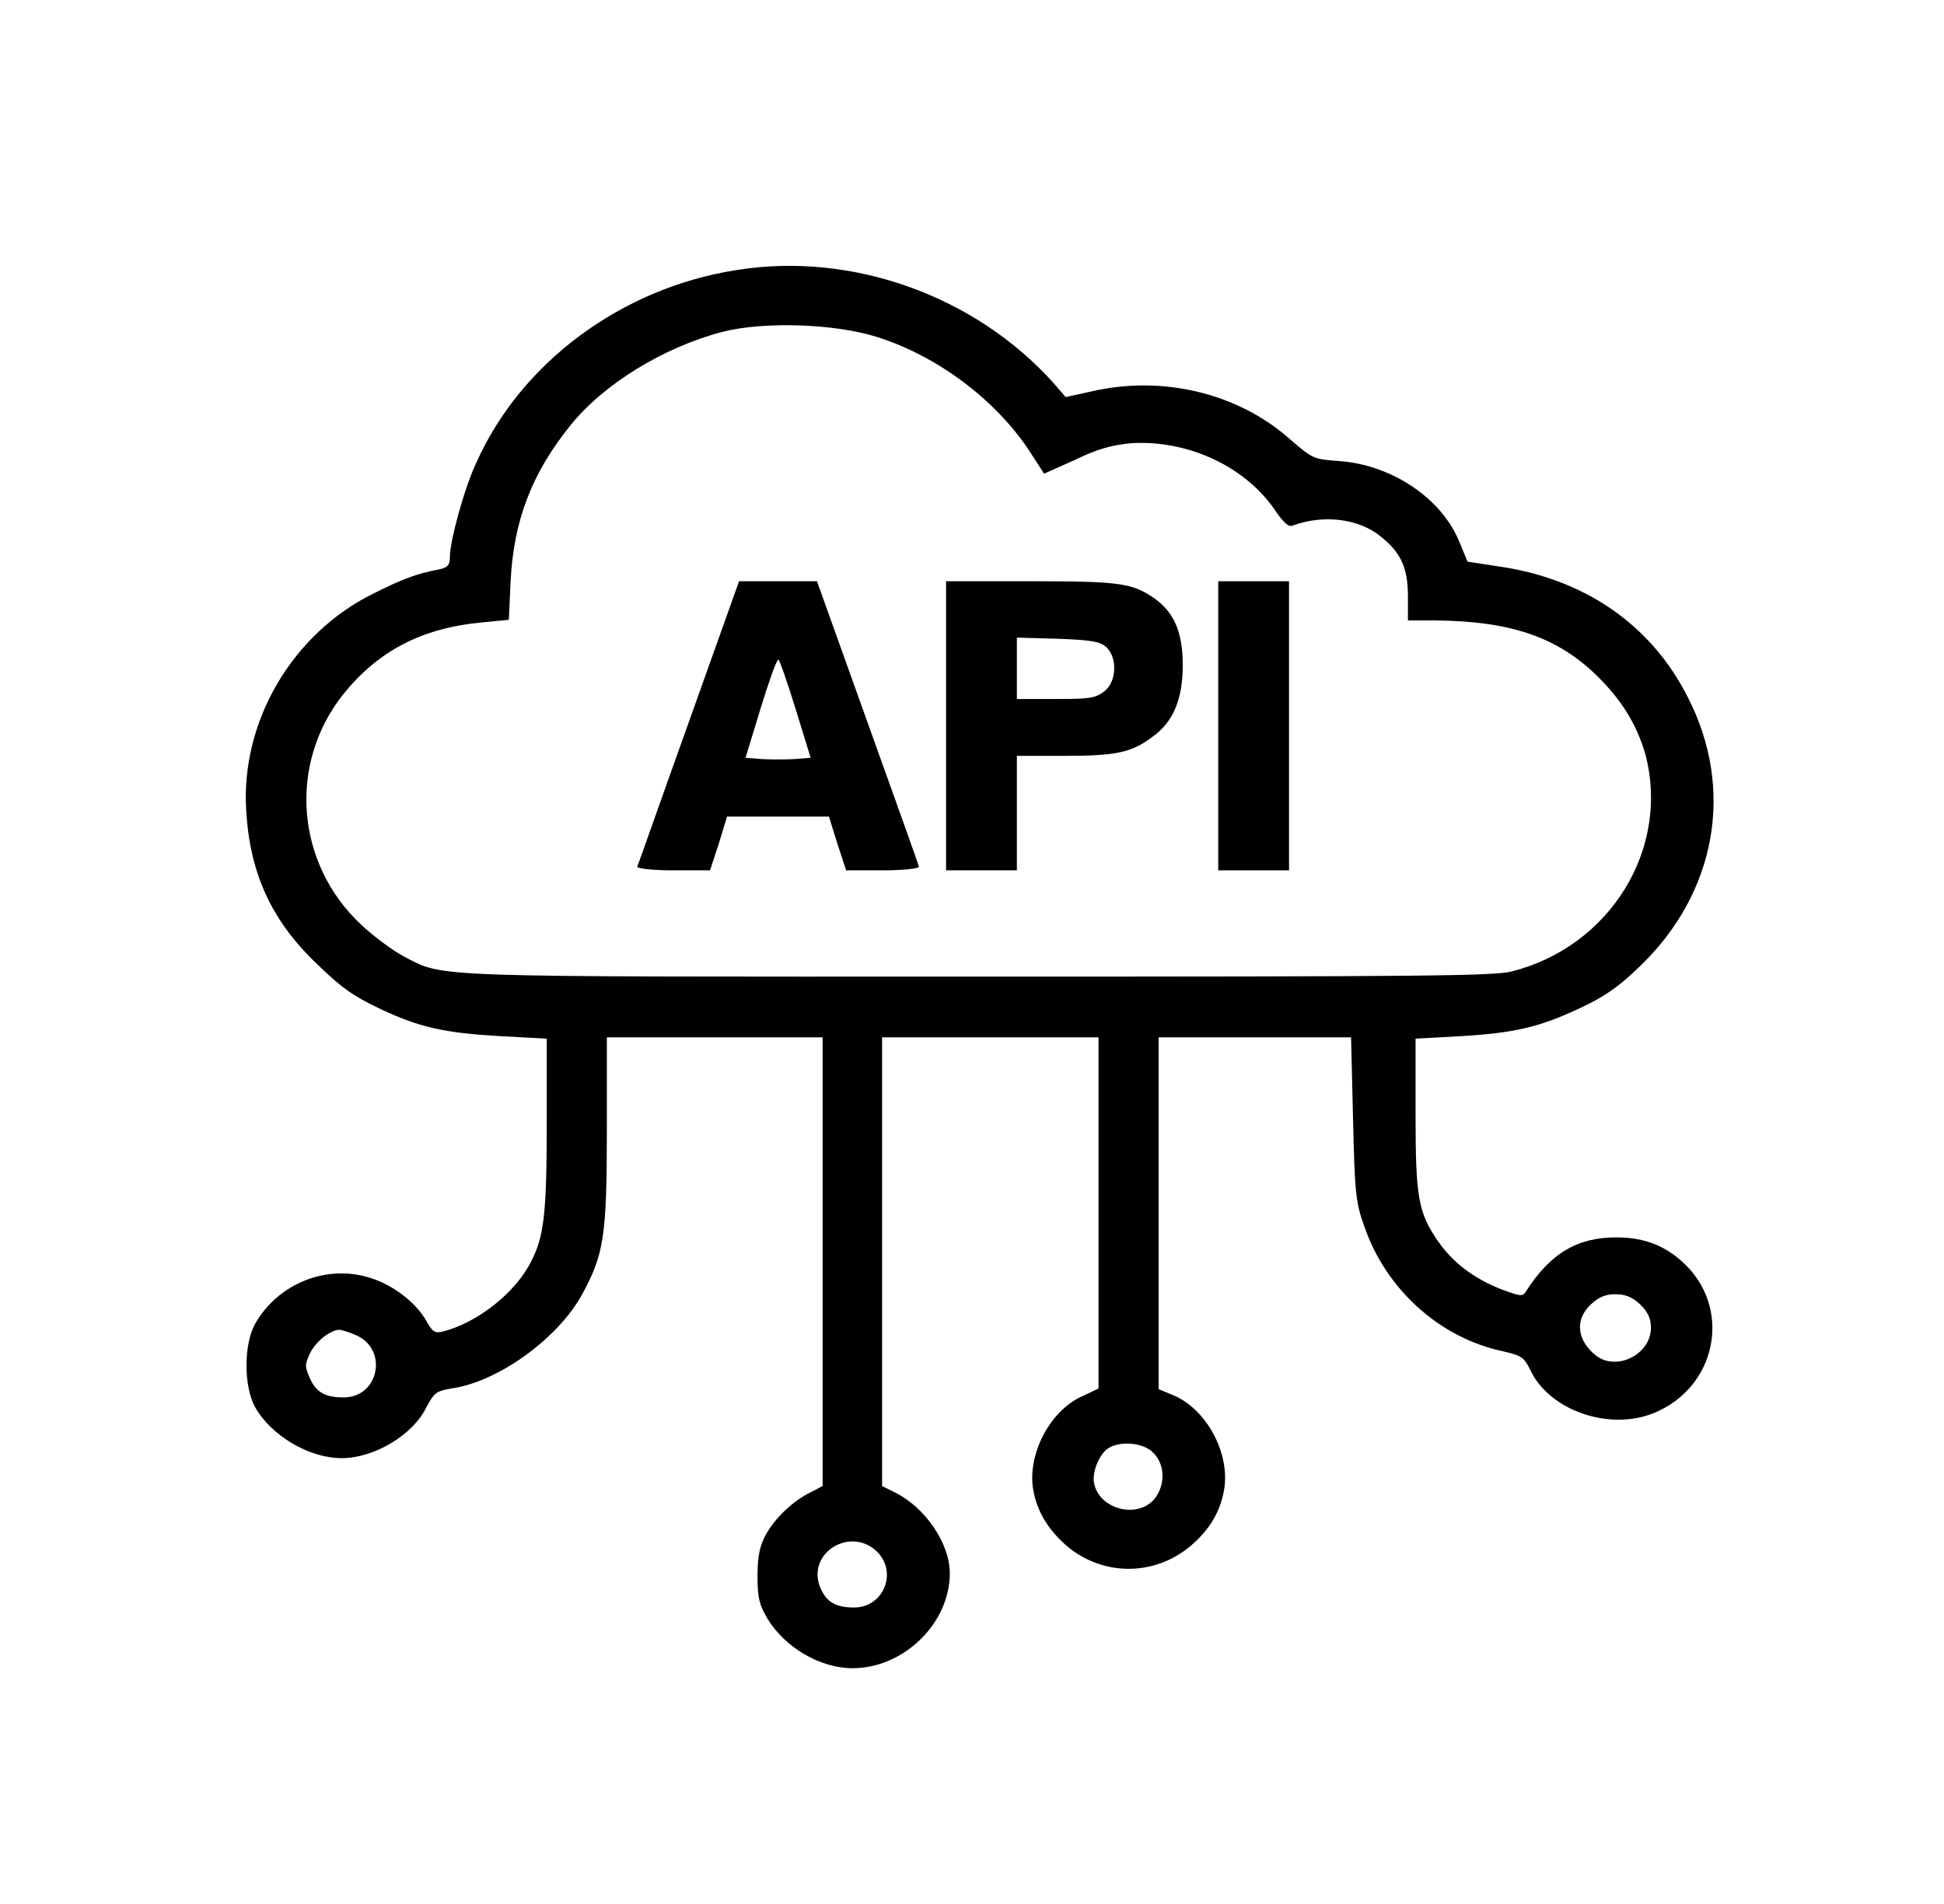
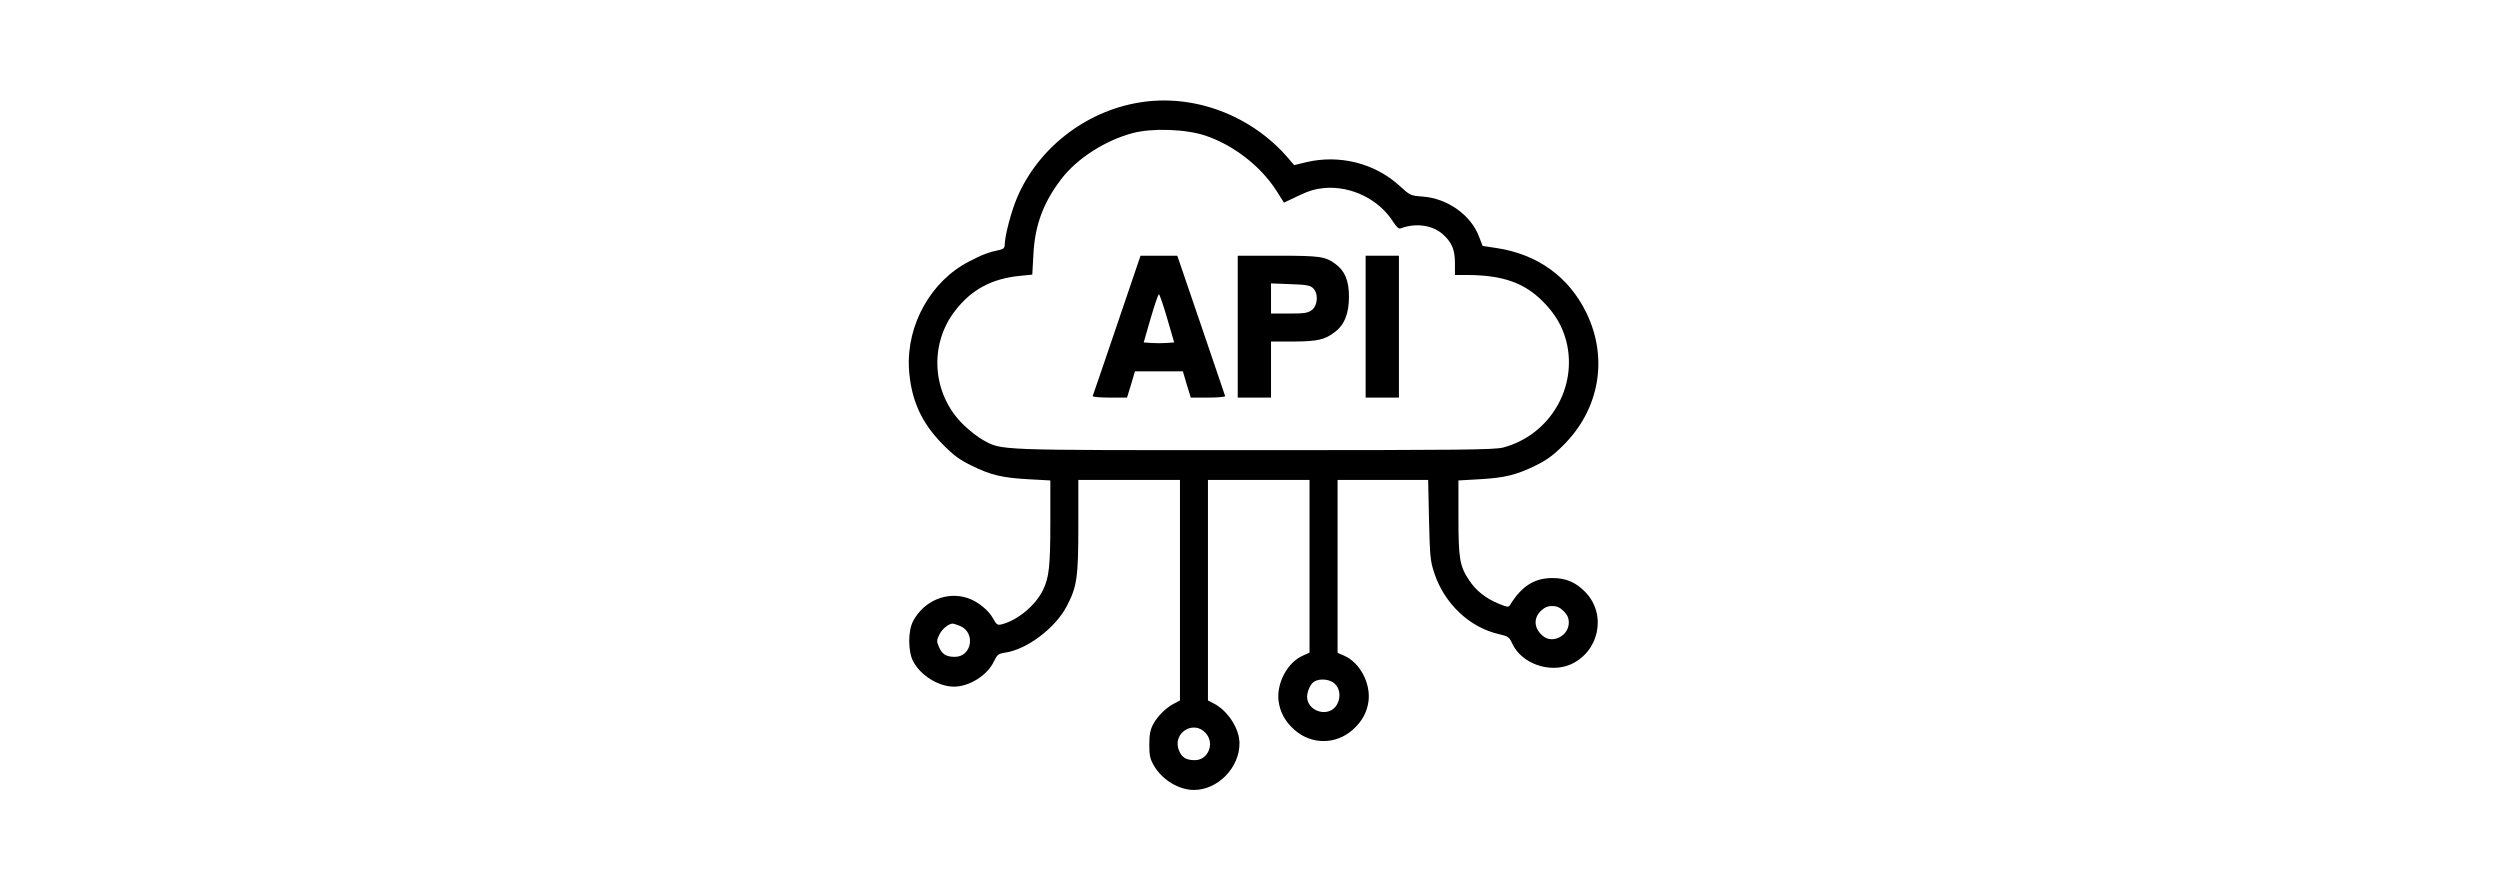
- <svg xmlns="http://www.w3.org/2000/svg" width="49px" height="48px" viewBox="0 0 12 11" version="1.1">
+ <svg xmlns="http://www.w3.org/2000/svg" width="157px" height="55px" viewBox="0 0 55 55" version="1.1">
  <g id="surface1">
-     <path style=" stroke:none;fill-rule:nonzero;fill:rgb(0%,0%,0%);fill-opacity:1;" d="M 4.551 1.289 C 3.84 1.398 3.215 1.859 2.938 2.484 C 2.863 2.645 2.777 2.965 2.777 3.062 C 2.777 3.109 2.766 3.125 2.715 3.137 C 2.57 3.164 2.48 3.199 2.309 3.285 C 1.805 3.531 1.484 4.078 1.52 4.629 C 1.543 5.016 1.676 5.309 1.961 5.578 C 2.109 5.723 2.184 5.773 2.34 5.848 C 2.594 5.969 2.75 6 3.094 6.02 L 3.375 6.035 L 3.375 6.555 C 3.375 7.105 3.359 7.254 3.281 7.406 C 3.184 7.605 2.941 7.793 2.73 7.844 C 2.684 7.855 2.668 7.844 2.629 7.773 C 2.566 7.664 2.426 7.555 2.285 7.512 C 2.016 7.426 1.715 7.547 1.574 7.797 C 1.504 7.926 1.504 8.18 1.574 8.309 C 1.672 8.484 1.906 8.625 2.109 8.625 C 2.312 8.625 2.551 8.48 2.633 8.309 C 2.68 8.223 2.691 8.211 2.785 8.195 C 3.07 8.156 3.441 7.891 3.594 7.613 C 3.727 7.367 3.746 7.258 3.746 6.605 L 3.746 6.027 L 5.078 6.027 L 5.078 8.797 L 5.004 8.836 C 4.898 8.887 4.785 8.992 4.727 9.098 C 4.691 9.164 4.676 9.227 4.676 9.352 C 4.676 9.492 4.688 9.531 4.738 9.617 C 4.848 9.797 5.066 9.922 5.262 9.922 C 5.578 9.922 5.863 9.645 5.863 9.336 C 5.863 9.148 5.707 8.926 5.523 8.836 L 5.445 8.797 L 5.445 6.027 L 6.781 6.027 L 6.781 8.195 L 6.691 8.238 C 6.492 8.32 6.348 8.582 6.375 8.801 C 6.395 8.945 6.465 9.062 6.586 9.168 C 6.809 9.355 7.125 9.355 7.348 9.168 C 7.473 9.062 7.539 8.945 7.559 8.801 C 7.586 8.582 7.445 8.324 7.246 8.238 L 7.152 8.199 L 7.152 6.027 L 8.34 6.027 L 8.352 6.527 C 8.363 6.984 8.367 7.043 8.422 7.195 C 8.555 7.582 8.887 7.883 9.277 7.965 C 9.391 7.992 9.406 8 9.445 8.078 C 9.562 8.332 9.938 8.461 10.215 8.344 C 10.586 8.188 10.688 7.73 10.418 7.445 C 10.293 7.316 10.156 7.262 9.977 7.262 C 9.738 7.262 9.57 7.359 9.418 7.598 C 9.398 7.629 9.383 7.625 9.266 7.582 C 9.098 7.516 8.969 7.418 8.879 7.289 C 8.754 7.109 8.738 7.016 8.738 6.5 L 8.738 6.035 L 9.012 6.02 C 9.348 6 9.5 5.965 9.75 5.848 C 9.902 5.777 9.988 5.719 10.121 5.59 C 10.594 5.137 10.711 4.496 10.418 3.926 C 10.191 3.477 9.777 3.191 9.234 3.117 L 9.059 3.09 L 9.012 2.977 C 8.906 2.703 8.594 2.492 8.266 2.469 C 8.109 2.457 8.105 2.457 7.965 2.336 C 7.641 2.047 7.172 1.938 6.738 2.039 L 6.578 2.074 L 6.504 1.988 C 6.02 1.449 5.262 1.176 4.551 1.289 Z M 5.414 1.703 C 5.785 1.82 6.137 2.086 6.344 2.391 L 6.445 2.547 L 6.637 2.461 C 6.773 2.395 6.859 2.371 6.98 2.359 C 7.332 2.336 7.695 2.504 7.879 2.785 C 7.926 2.852 7.957 2.879 7.98 2.867 C 8.172 2.797 8.391 2.824 8.527 2.938 C 8.652 3.039 8.691 3.133 8.691 3.309 L 8.691 3.453 L 8.859 3.453 C 9.324 3.457 9.609 3.555 9.852 3.789 C 10.012 3.945 10.102 4.094 10.156 4.277 C 10.312 4.863 9.938 5.469 9.328 5.621 C 9.207 5.648 8.797 5.652 6.047 5.652 C 2.613 5.652 2.746 5.66 2.492 5.527 C 2.426 5.492 2.309 5.406 2.23 5.332 C 1.824 4.953 1.777 4.336 2.121 3.906 C 2.336 3.641 2.602 3.5 2.977 3.465 L 3.141 3.449 L 3.152 3.207 C 3.172 2.836 3.281 2.547 3.52 2.25 C 3.727 1.992 4.098 1.766 4.457 1.672 C 4.715 1.605 5.156 1.621 5.414 1.703 Z M 10.125 7.676 C 10.172 7.723 10.191 7.762 10.191 7.82 C 10.191 7.984 9.98 8.09 9.852 7.992 C 9.734 7.898 9.719 7.77 9.82 7.676 C 9.871 7.629 9.91 7.613 9.973 7.613 C 10.031 7.613 10.074 7.629 10.125 7.676 Z M 2.191 7.863 C 2.398 7.945 2.344 8.25 2.121 8.25 C 2.008 8.25 1.949 8.219 1.91 8.125 C 1.879 8.055 1.883 8.043 1.918 7.969 C 1.957 7.898 2.039 7.836 2.094 7.832 C 2.102 7.832 2.148 7.844 2.191 7.863 Z M 7.117 8.59 C 7.195 8.664 7.195 8.797 7.121 8.883 C 7.012 9 6.785 8.938 6.754 8.781 C 6.738 8.711 6.789 8.594 6.844 8.562 C 6.922 8.516 7.059 8.531 7.117 8.59 Z M 5.422 9.211 C 5.539 9.34 5.449 9.547 5.273 9.547 C 5.16 9.547 5.105 9.516 5.066 9.43 C 4.969 9.211 5.258 9.035 5.422 9.211 Z M 5.422 9.211 " />
-     <path style=" stroke:none;fill-rule:nonzero;fill:rgb(0%,0%,0%);fill-opacity:1;" d="M 4.25 4.086 C 4.078 4.566 3.938 4.965 3.934 4.973 C 3.93 4.984 4.027 4.996 4.152 4.996 L 4.383 4.996 L 4.438 4.828 L 4.488 4.664 L 5.117 4.664 L 5.168 4.828 L 5.223 4.996 L 5.453 4.996 C 5.578 4.996 5.676 4.984 5.672 4.973 C 5.672 4.965 5.527 4.562 5.355 4.082 L 5.043 3.211 L 4.562 3.211 Z M 4.91 3.996 L 5.004 4.301 L 4.902 4.309 C 4.848 4.312 4.758 4.312 4.703 4.309 L 4.602 4.301 L 4.695 3.996 C 4.746 3.832 4.793 3.695 4.805 3.695 C 4.812 3.695 4.859 3.832 4.91 3.996 Z M 4.91 3.996 " />
-     <path style=" stroke:none;fill-rule:nonzero;fill:rgb(0%,0%,0%);fill-opacity:1;" d="M 5.84 4.102 L 5.84 4.996 L 6.277 4.996 L 6.277 4.289 L 6.57 4.289 C 6.887 4.289 6.984 4.27 7.113 4.172 C 7.242 4.082 7.301 3.938 7.301 3.73 C 7.301 3.523 7.246 3.402 7.125 3.316 C 6.988 3.223 6.918 3.211 6.367 3.211 L 5.84 3.211 Z M 6.828 3.617 C 6.898 3.68 6.895 3.832 6.816 3.891 C 6.762 3.934 6.719 3.938 6.516 3.938 L 6.277 3.938 L 6.277 3.559 L 6.527 3.566 C 6.734 3.574 6.789 3.582 6.828 3.617 Z M 6.828 3.617 " />
-     <path style=" stroke:none;fill-rule:nonzero;fill:rgb(0%,0%,0%);fill-opacity:1;" d="M 7.52 4.102 L 7.52 4.996 L 7.957 4.996 L 7.957 3.211 L 7.52 3.211 Z M 7.52 4.102 " />
+     <path style=" stroke:none;fill-rule:nonzero;fill:rgb(0%,0%,0%);fill-opacity:1;" d="M 20.57 6.434 C 17.172 6.984 14.191 9.305 12.871 12.418 C 12.52 13.234 12.102 14.816 12.102 15.312 C 12.102 15.555 12.035 15.633 11.805 15.688 C 11.109 15.828 10.68 15.992 9.855 16.422 C 7.457 17.656 5.93 20.395 6.082 23.156 C 6.203 25.07 6.844 26.531 8.195 27.895 C 8.898 28.609 9.262 28.875 10.012 29.238 C 11.23 29.844 11.969 30.008 13.605 30.098 L 14.961 30.172 L 14.961 32.781 C 14.961 35.531 14.883 36.266 14.508 37.035 C 14.035 38.027 12.883 38.973 11.879 39.215 C 11.648 39.27 11.57 39.215 11.387 38.875 C 11.09 38.324 10.418 37.773 9.758 37.555 C 8.461 37.125 7.027 37.73 6.348 38.996 C 6.016 39.621 6.016 40.898 6.348 41.535 C 6.82 42.426 7.941 43.121 8.91 43.121 C 9.879 43.121 11.012 42.406 11.418 41.535 C 11.629 41.105 11.691 41.051 12.133 40.984 C 13.508 40.777 15.27 39.445 15.992 38.07 C 16.633 36.84 16.719 36.289 16.719 33.023 L 16.719 30.141 L 23.102 30.141 L 23.102 43.988 L 22.746 44.176 C 22.242 44.43 21.691 44.969 21.418 45.484 C 21.242 45.816 21.176 46.121 21.176 46.75 C 21.176 47.453 21.219 47.652 21.473 48.094 C 22 48.984 23.035 49.609 23.98 49.609 C 25.477 49.609 26.84 48.215 26.84 46.684 C 26.84 45.75 26.102 44.629 25.223 44.176 L 24.859 43.988 L 24.859 30.141 L 31.238 30.141 L 31.238 40.984 L 30.801 41.184 C 29.855 41.602 29.16 42.898 29.293 44.012 C 29.383 44.727 29.711 45.32 30.293 45.836 C 31.359 46.773 32.879 46.773 33.945 45.836 C 34.527 45.32 34.859 44.727 34.945 44.012 C 35.078 42.898 34.398 41.625 33.449 41.195 L 33 40.996 L 33 30.141 L 38.688 30.141 L 38.742 32.637 C 38.797 34.926 38.82 35.223 39.07 35.98 C 39.711 37.918 41.293 39.414 43.164 39.832 C 43.703 39.953 43.781 40.008 43.957 40.391 C 44.527 41.668 46.309 42.305 47.641 41.723 C 49.41 40.93 49.906 38.645 48.609 37.234 C 48.004 36.586 47.367 36.301 46.496 36.301 C 45.363 36.301 44.562 36.805 43.836 37.984 C 43.734 38.148 43.672 38.137 43.098 37.906 C 42.305 37.574 41.691 37.094 41.262 36.441 C 40.668 35.551 40.59 35.078 40.59 32.504 L 40.59 30.172 L 41.898 30.098 C 43.492 30.008 44.219 29.832 45.43 29.238 C 46.145 28.887 46.551 28.59 47.191 27.949 C 49.457 25.684 50.008 22.484 48.621 19.637 C 47.52 17.379 45.551 15.961 42.965 15.574 L 42.109 15.445 L 41.887 14.871 C 41.383 13.508 39.898 12.453 38.336 12.344 C 37.574 12.285 37.555 12.277 36.895 11.672 C 35.332 10.242 33.109 9.691 31.02 10.188 L 30.273 10.371 L 29.91 9.945 C 27.598 7.238 23.969 5.875 20.57 6.434 Z M 24.695 8.516 C 26.465 9.109 28.16 10.43 29.148 11.957 L 29.633 12.727 L 30.535 12.297 C 31.195 11.98 31.613 11.859 32.188 11.805 C 33.867 11.672 35.598 12.52 36.488 13.926 C 36.695 14.258 36.852 14.387 36.961 14.344 C 37.883 13.992 38.918 14.125 39.578 14.684 C 40.172 15.203 40.371 15.664 40.371 16.543 L 40.371 17.27 L 41.172 17.27 C 43.383 17.281 44.738 17.766 45.902 18.941 C 46.672 19.723 47.102 20.461 47.355 21.395 C 48.113 24.32 46.32 27.336 43.395 28.105 C 42.824 28.246 40.863 28.27 27.719 28.27 C 11.32 28.27 11.957 28.293 10.734 27.633 C 10.43 27.469 9.867 27.027 9.492 26.664 C 7.547 24.762 7.316 21.68 8.965 19.535 C 9.988 18.195 11.266 17.5 13.047 17.324 L 13.828 17.246 L 13.895 16.027 C 13.98 14.18 14.508 12.727 15.652 11.242 C 16.633 9.953 18.402 8.82 20.129 8.359 C 21.363 8.031 23.473 8.105 24.695 8.516 Z M 47.199 38.379 C 47.434 38.621 47.52 38.809 47.52 39.105 C 47.52 39.918 46.52 40.445 45.914 39.953 C 45.344 39.5 45.277 38.852 45.75 38.379 C 45.992 38.148 46.18 38.059 46.477 38.059 C 46.773 38.059 46.961 38.148 47.199 38.379 Z M 9.297 39.312 C 10.285 39.73 10.031 41.25 8.965 41.25 C 8.426 41.25 8.152 41.086 7.965 40.621 C 7.809 40.281 7.82 40.203 7.996 39.844 C 8.172 39.488 8.57 39.172 8.832 39.16 C 8.879 39.16 9.086 39.227 9.297 39.312 Z M 32.836 42.953 C 33.211 43.316 33.211 43.977 32.848 44.406 C 32.328 45 31.25 44.691 31.098 43.91 C 31.031 43.551 31.262 42.965 31.535 42.801 C 31.91 42.582 32.551 42.656 32.836 42.953 Z M 24.727 46.047 C 25.301 46.695 24.871 47.738 24.035 47.738 C 23.496 47.738 23.223 47.574 23.047 47.145 C 22.582 46.059 23.945 45.164 24.727 46.047 Z M 24.727 46.047 " />
+     <path style=" stroke:none;fill-rule:nonzero;fill:rgb(0%,0%,0%);fill-opacity:1;" d="M 19.141 20.426 C 18.324 22.824 17.645 24.828 17.621 24.871 C 17.602 24.926 18.074 24.969 18.68 24.969 L 19.777 24.969 L 20.031 24.145 L 20.273 23.32 L 23.285 23.32 L 23.527 24.145 L 23.781 24.969 L 24.883 24.969 C 25.488 24.969 25.961 24.926 25.938 24.871 C 25.926 24.816 25.234 22.812 24.422 20.414 L 22.934 16.059 L 20.625 16.059 Z M 22.297 19.988 L 22.738 21.504 L 22.254 21.539 C 22 21.559 21.559 21.559 21.309 21.539 L 20.824 21.504 L 21.262 19.988 C 21.504 19.16 21.734 18.48 21.781 18.48 C 21.824 18.48 22.055 19.16 22.297 19.988 Z M 22.297 19.988 " />
+     <path style=" stroke:none;fill-rule:nonzero;fill:rgb(0%,0%,0%);fill-opacity:1;" d="M 26.73 20.516 L 26.73 24.969 L 28.82 24.969 L 28.82 21.449 L 30.227 21.449 C 31.734 21.438 32.195 21.34 32.824 20.855 C 33.43 20.406 33.715 19.68 33.715 18.645 C 33.715 17.621 33.461 17.016 32.867 16.578 C 32.23 16.105 31.891 16.059 29.25 16.059 L 26.73 16.059 Z M 31.449 18.086 C 31.801 18.402 31.77 19.16 31.395 19.461 C 31.141 19.656 30.941 19.691 29.965 19.691 L 28.82 19.691 L 28.82 17.797 L 30.02 17.844 C 31.008 17.875 31.262 17.918 31.449 18.086 Z M 31.449 18.086 " />
+     <path style=" stroke:none;fill-rule:nonzero;fill:rgb(0%,0%,0%);fill-opacity:1;" d="M 34.762 20.516 L 34.762 24.969 L 36.852 24.969 L 36.852 16.059 L 34.762 16.059 Z M 34.762 20.516 " />
  </g>
</svg>
